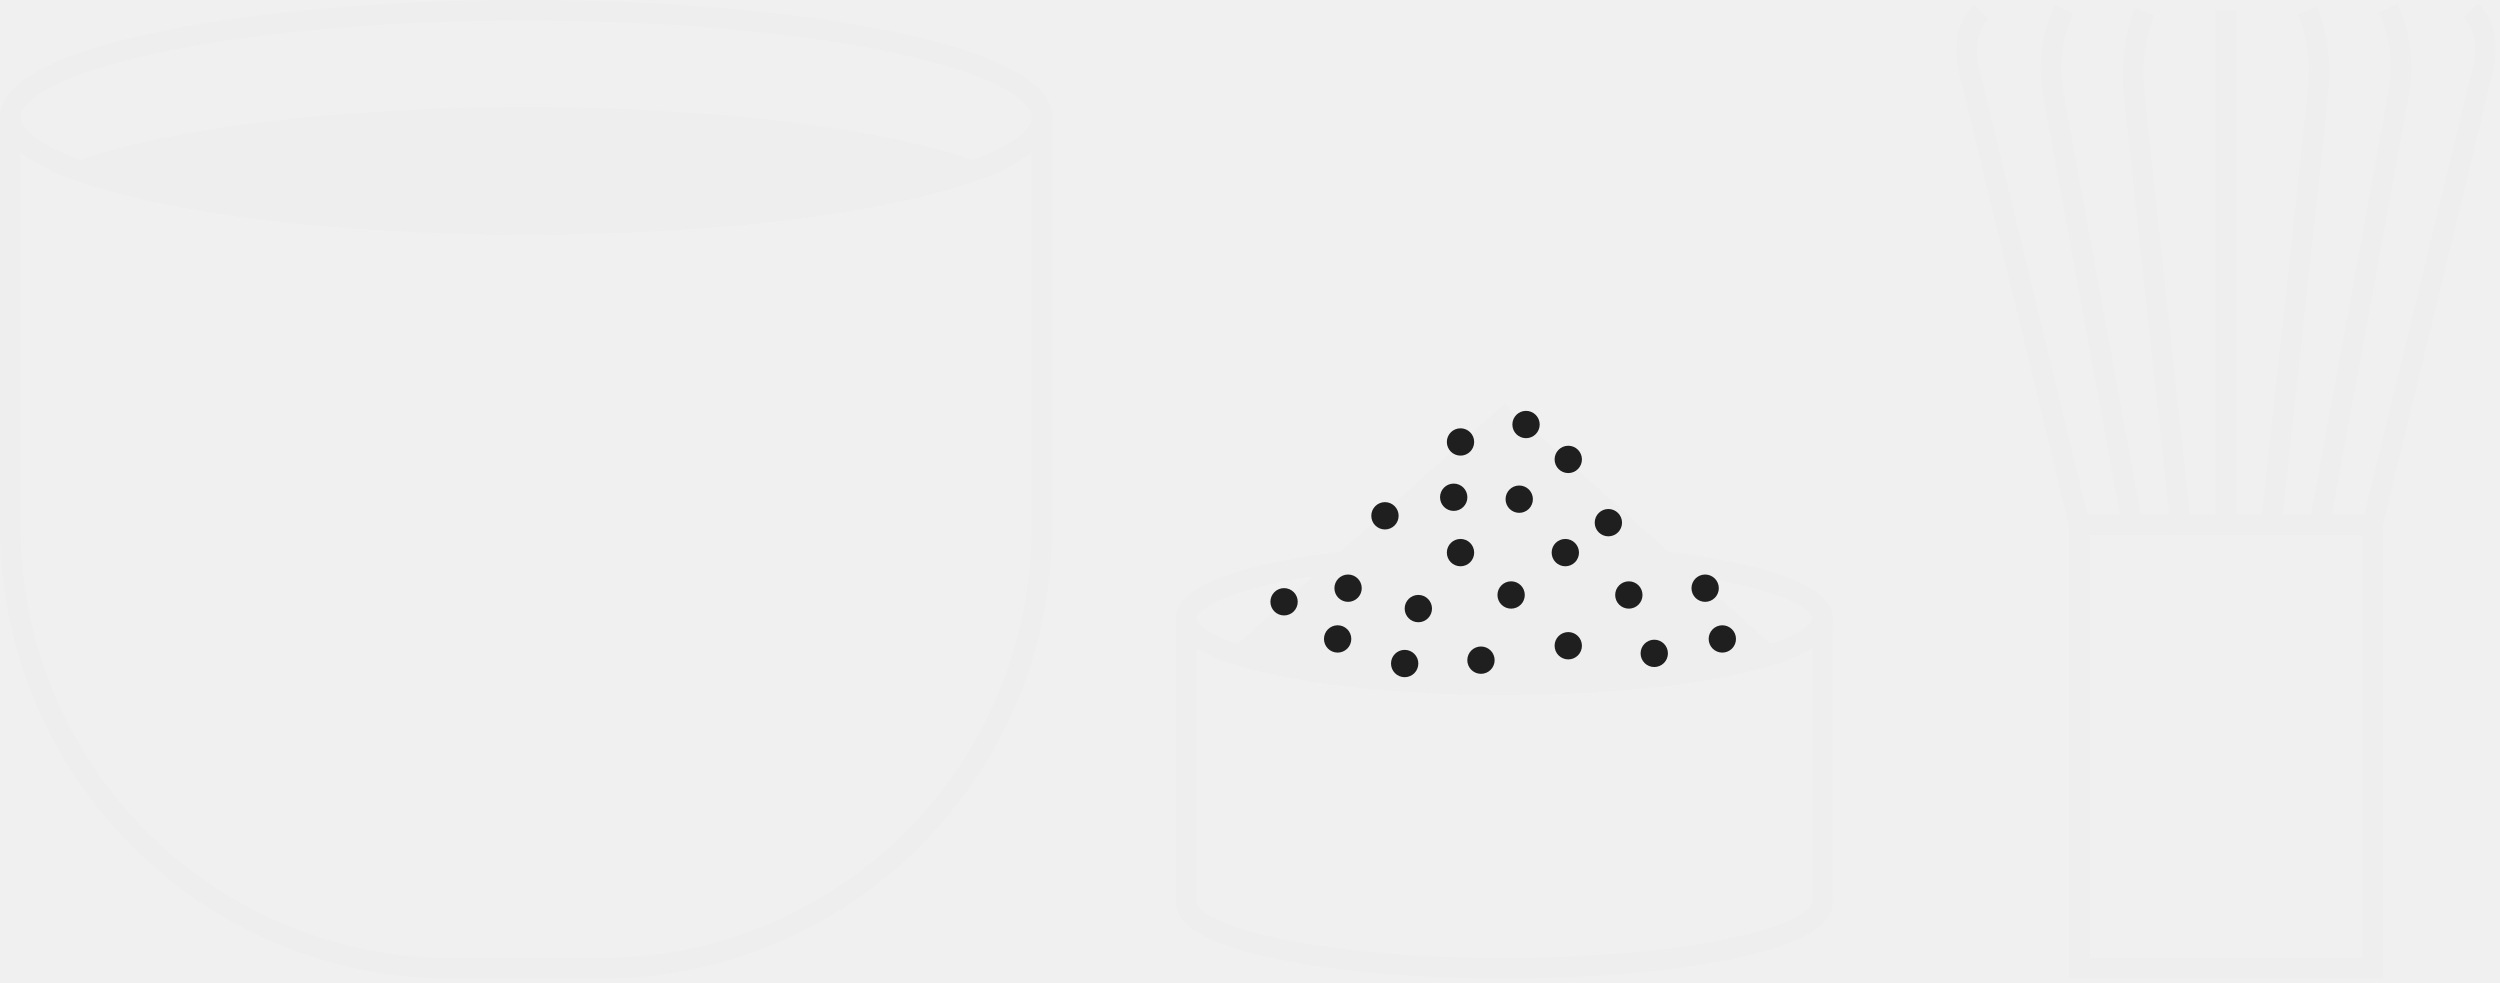
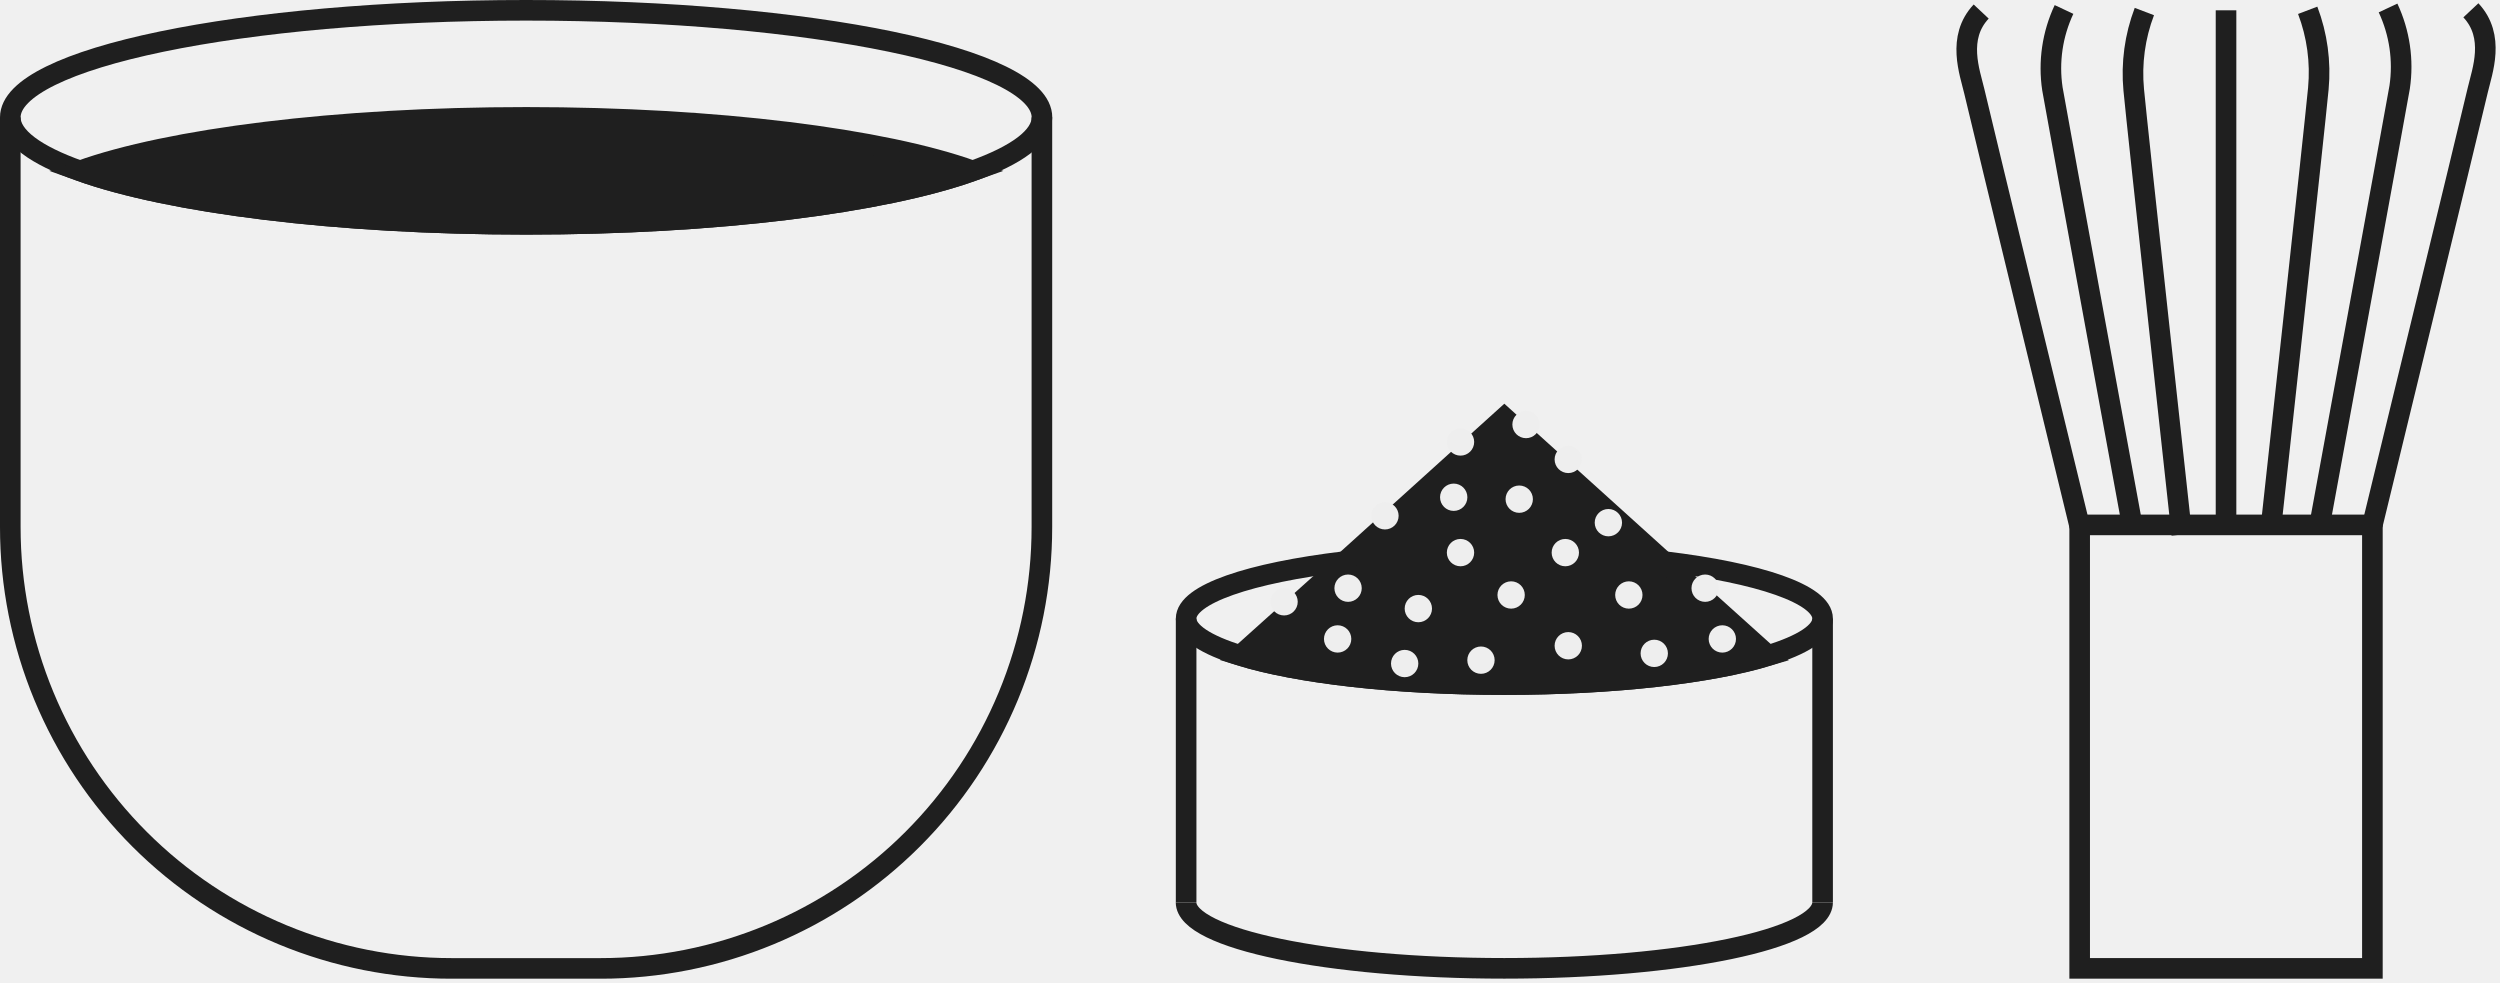
<svg xmlns="http://www.w3.org/2000/svg" width="364" height="143" viewBox="0 0 364 143" fill="none">
  <g clip-path="url(#clip0_67_91)">
-     <path d="M151.71 17.09C151.71 19.93 148.04 22.59 141.63 24.88C128.63 29.53 104.38 32.66 76.63 32.66C48.88 32.66 24.63 29.53 11.63 24.88C5.17 22.59 1.5 19.93 1.5 17.09C1.5 8.48 35.12 1.5 76.6 1.5C118.08 1.5 151.71 8.48 151.71 17.09Z" stroke="#EEEEEE" stroke-width="3" stroke-miterlimit="10" />
-     <path d="M141.63 24.88C128.63 29.53 104.38 32.66 76.63 32.66C48.88 32.66 24.63 29.53 11.63 24.88C24.63 20.22 48.88 17.09 76.63 17.09C104.38 17.09 128.64 20.22 141.63 24.88Z" fill="#EEEEEE" stroke="#EEEEEE" stroke-width="3" stroke-miterlimit="10" />
-     <path d="M151.7 17.08V76.74C151.703 85.178 150.043 93.534 146.816 101.33C143.589 109.126 138.857 116.21 132.892 122.178C126.926 128.145 119.843 132.879 112.048 136.108C104.253 139.338 95.898 141 87.46 141H65.75C57.311 141.001 48.955 139.34 41.159 136.111C33.362 132.882 26.279 128.149 20.312 122.181C14.345 116.214 9.613 109.129 6.385 101.332C3.157 93.535 1.497 85.179 1.5 76.74V17.08" stroke="#EEEEEE" stroke-width="3" stroke-miterlimit="10" />
-     <path d="M345.42 76.43H302.8V140.99H345.42V76.43Z" stroke="#EEEEEE" stroke-width="3" stroke-miterlimit="10" />
-     <path d="M324.11 1.5V76.43" stroke="#EEEEEE" stroke-width="3" stroke-miterlimit="10" />
-     <path d="M345.42 76.43C345.42 76.43 359.55 18.34 360.76 13.13C361.41 10.35 363.34 5.32 359.76 1.5" stroke="#EEEEEE" stroke-width="3" stroke-miterlimit="10" />
-     <path d="M337.67 76.78C337.67 76.78 348.47 18 349.39 12.7C349.973 8.771 349.385 4.757 347.7 1.16" stroke="#EEEEEE" stroke-width="3" stroke-miterlimit="10" />
-     <path d="M330.55 77.66C330.55 77.66 337.06 18.22 337.55 12.9C337.912 9.031 337.382 5.131 336 1.5" stroke="#EEEEEE" stroke-width="3" stroke-miterlimit="10" />
-     <path d="M302.8 76.61C302.8 76.61 288.67 18.51 287.46 13.3C286.81 10.53 284.88 5.49 288.46 1.68" stroke="#EEEEEE" stroke-width="3" stroke-miterlimit="10" />
-     <path d="M310.55 77C310.55 77 299.75 18.2 298.83 12.93C298.242 8.998 298.83 4.979 300.52 1.38" stroke="#EEEEEE" stroke-width="3" stroke-miterlimit="10" />
-     <path d="M317.67 77.83C317.67 77.83 311.16 18.39 310.67 13.07C310.308 9.205 310.838 5.308 312.22 1.68" stroke="#EEEEEE" stroke-width="3" stroke-miterlimit="10" />
-     <path d="M265.37 90.07C265.37 92.07 262.46 93.9 257.47 95.43C249.16 98 235 99.68 219 99.68C203 99.68 188.91 98 180.59 95.44C175.59 93.9 172.7 92.06 172.7 90.07C172.7 86.51 181.98 83.41 195.79 81.76C211.238 80.027 226.832 80.027 242.28 81.76C256.09 83.41 265.37 86.51 265.37 90.07Z" stroke="#EEEEEE" stroke-width="3" stroke-miterlimit="10" />
-     <path d="M265.37 131.38C265.37 136.69 244.62 140.99 219.03 140.99C193.44 140.99 172.69 136.69 172.69 131.38" stroke="#EEEEEE" stroke-width="3" stroke-miterlimit="10" />
-     <path d="M172.7 131.37V105.1V102.54V90.07" stroke="#EEEEEE" stroke-width="3" stroke-miterlimit="10" />
-     <path d="M265.37 131.37V105.1V102.54V90.07" stroke="#EEEEEE" stroke-width="3" stroke-miterlimit="10" />
-     <path d="M243.61 83L257.47 95.47C249.16 98 235 99.68 219 99.68C203 99.68 188.91 98 180.59 95.44L194.45 83L195.79 81.8L219.03 60.8L242.28 81.8L243.61 83Z" fill="#EEEEEE" stroke="#EEEEEE" stroke-width="3" stroke-miterlimit="10" />
-     <path d="M222.19 63.3C223.013 63.3 223.68 62.633 223.68 61.81C223.68 60.987 223.013 60.32 222.19 60.32C221.367 60.32 220.7 60.987 220.7 61.81C220.7 62.633 221.367 63.3 222.19 63.3Z" fill="#1F1F1F" stroke="#1F1F1F" />
-     <path d="M206.51 90.1C207.333 90.1 208 89.433 208 88.61C208 87.787 207.333 87.12 206.51 87.12C205.687 87.12 205.02 87.787 205.02 88.61C205.02 89.433 205.687 90.1 206.51 90.1Z" fill="#1F1F1F" stroke="#1F1F1F" />
-     <path d="M220.02 88.12C220.843 88.12 221.51 87.453 221.51 86.63C221.51 85.807 220.843 85.14 220.02 85.14C219.197 85.14 218.53 85.807 218.53 86.63C218.53 87.453 219.197 88.12 220.02 88.12Z" fill="#1F1F1F" stroke="#1F1F1F" />
-     <path d="M212.65 65.84C213.473 65.84 214.14 65.173 214.14 64.35C214.14 63.527 213.473 62.86 212.65 62.86C211.827 62.86 211.16 63.527 211.16 64.35C211.16 65.173 211.827 65.84 212.65 65.84Z" fill="#1F1F1F" stroke="#1F1F1F" />
-     <path d="M228.34 68.38C229.163 68.38 229.83 67.713 229.83 66.89C229.83 66.067 229.163 65.4 228.34 65.4C227.517 65.4 226.85 66.067 226.85 66.89C226.85 67.713 227.517 68.38 228.34 68.38Z" fill="#1F1F1F" stroke="#1F1F1F" />
-     <path d="M221.2 74.17C222.023 74.17 222.69 73.503 222.69 72.68C222.69 71.857 222.023 71.19 221.2 71.19C220.377 71.19 219.71 71.857 219.71 72.68C219.71 73.503 220.377 74.17 221.2 74.17Z" fill="#1F1F1F" stroke="#1F1F1F" />
-     <path d="M196.28 87.13C197.103 87.13 197.77 86.463 197.77 85.64C197.77 84.817 197.103 84.15 196.28 84.15C195.457 84.15 194.79 84.817 194.79 85.64C194.79 86.463 195.457 87.13 196.28 87.13Z" fill="#1F1F1F" stroke="#1F1F1F" />
-     <path d="M186.96 89.11C187.783 89.11 188.45 88.443 188.45 87.62C188.45 86.797 187.783 86.13 186.96 86.13C186.137 86.13 185.47 86.797 185.47 87.62C185.47 88.443 186.137 89.11 186.96 89.11Z" fill="#1F1F1F" stroke="#1F1F1F" />
-     <path d="M194.76 94.52C195.583 94.52 196.25 93.853 196.25 93.03C196.25 92.207 195.583 91.54 194.76 91.54C193.937 91.54 193.27 92.207 193.27 93.03C193.27 93.853 193.937 94.52 194.76 94.52Z" fill="#1F1F1F" stroke="#1F1F1F" />
-     <path d="M248.27 87.13C249.093 87.13 249.76 86.463 249.76 85.64C249.76 84.817 249.093 84.15 248.27 84.15C247.447 84.15 246.78 84.817 246.78 85.64C246.78 86.463 247.447 87.13 248.27 87.13Z" fill="#1F1F1F" stroke="#1F1F1F" />
-     <path d="M240.86 96.62C241.683 96.62 242.35 95.953 242.35 95.13C242.35 94.307 241.683 93.64 240.86 93.64C240.037 93.64 239.37 94.307 239.37 95.13C239.37 95.953 240.037 96.62 240.86 96.62Z" fill="#1F1F1F" stroke="#1F1F1F" />
-     <path d="M250.77 94.52C251.593 94.52 252.26 93.853 252.26 93.03C252.26 92.207 251.593 91.54 250.77 91.54C249.947 91.54 249.28 92.207 249.28 93.03C249.28 93.853 249.947 94.52 250.77 94.52Z" fill="#1F1F1F" stroke="#1F1F1F" />
-     <path d="M204.52 98.1C205.343 98.1 206.01 97.433 206.01 96.61C206.01 95.787 205.343 95.12 204.52 95.12C203.697 95.12 203.03 95.787 203.03 96.61C203.03 97.433 203.697 98.1 204.52 98.1Z" fill="#1F1F1F" stroke="#1F1F1F" />
-     <path d="M211.66 73.89C212.483 73.89 213.15 73.223 213.15 72.4C213.15 71.577 212.483 70.91 211.66 70.91C210.837 70.91 210.17 71.577 210.17 72.4C210.17 73.223 210.837 73.89 211.66 73.89Z" fill="#1F1F1F" stroke="#1F1F1F" />
-     <path d="M215.63 97.61C216.453 97.61 217.12 96.943 217.12 96.12C217.12 95.297 216.453 94.63 215.63 94.63C214.807 94.63 214.14 95.297 214.14 96.12C214.14 96.943 214.807 97.61 215.63 97.61Z" fill="#1F1F1F" stroke="#1F1F1F" />
-     <path d="M201.65 76.59C202.473 76.59 203.14 75.923 203.14 75.1C203.14 74.277 202.473 73.61 201.65 73.61C200.827 73.61 200.16 74.277 200.16 75.1C200.16 75.923 200.827 76.59 201.65 76.59Z" fill="#1F1F1F" stroke="#1F1F1F" />
-     <path d="M212.65 81.95C213.473 81.95 214.14 81.283 214.14 80.46C214.14 79.637 213.473 78.97 212.65 78.97C211.827 78.97 211.16 79.637 211.16 80.46C211.16 81.283 211.827 81.95 212.65 81.95Z" fill="#1F1F1F" stroke="#1F1F1F" />
-     <path d="M228.34 95.51C229.163 95.51 229.83 94.843 229.83 94.02C229.83 93.197 229.163 92.53 228.34 92.53C227.517 92.53 226.85 93.197 226.85 94.02C226.85 94.843 227.517 95.51 228.34 95.51Z" fill="#1F1F1F" stroke="#1F1F1F" />
-     <path d="M227.91 81.95C228.733 81.95 229.4 81.283 229.4 80.46C229.4 79.637 228.733 78.97 227.91 78.97C227.087 78.97 226.42 79.637 226.42 80.46C226.42 81.283 227.087 81.95 227.91 81.95Z" fill="#1F1F1F" stroke="#1F1F1F" />
-     <path d="M237.16 88.12C237.983 88.12 238.65 87.453 238.65 86.63C238.65 85.807 237.983 85.14 237.16 85.14C236.337 85.14 235.67 85.807 235.67 86.63C235.67 87.453 236.337 88.12 237.16 88.12Z" fill="#1F1F1F" stroke="#1F1F1F" />
-     <path d="M234.18 77.59C235.003 77.59 235.67 76.923 235.67 76.1C235.67 75.277 235.003 74.61 234.18 74.61C233.357 74.61 232.69 75.277 232.69 76.1C232.69 76.923 233.357 77.59 234.18 77.59Z" fill="#1F1F1F" stroke="#1F1F1F" />
+     <path d="M151.71 17.09C151.71 19.93 148.04 22.59 141.63 24.88C128.63 29.53 104.38 32.66 76.63 32.66C48.88 32.66 24.63 29.53 11.63 24.88C5.17 22.59 1.5 19.93 1.5 17.09C1.5 8.48 35.12 1.5 76.6 1.5C118.08 1.5 151.71 8.48 151.71 17.09Z" stroke="#1F1F1F" stroke-width="3" stroke-miterlimit="10" />
+     <path d="M141.63 24.88C128.63 29.53 104.38 32.66 76.63 32.66C48.88 32.66 24.63 29.53 11.63 24.88C24.63 20.22 48.88 17.09 76.63 17.09C104.38 17.09 128.64 20.22 141.63 24.88Z" fill="#1F1F1F" stroke="#1F1F1F" stroke-width="3" stroke-miterlimit="10" />
+     <path d="M151.7 17.08V76.74C151.703 85.178 150.043 93.534 146.816 101.33C143.589 109.126 138.857 116.21 132.892 122.178C126.926 128.145 119.843 132.879 112.048 136.108C104.253 139.338 95.898 141 87.46 141H65.75C57.311 141.001 48.955 139.34 41.159 136.111C33.362 132.882 26.279 128.149 20.312 122.181C14.345 116.214 9.613 109.129 6.385 101.332C3.157 93.535 1.497 85.179 1.5 76.74V17.08" stroke="#1F1F1F" stroke-width="3" stroke-miterlimit="10" />
+     <path d="M345.42 76.43H302.8V140.99H345.42V76.43Z" stroke="#1F1F1F" stroke-width="3" stroke-miterlimit="10" />
+     <path d="M324.11 1.5V76.43" stroke="#1F1F1F" stroke-width="3" stroke-miterlimit="10" />
+     <path d="M345.42 76.43C345.42 76.43 359.55 18.34 360.76 13.13C361.41 10.35 363.34 5.32 359.76 1.5" stroke="#1F1F1F" stroke-width="3" stroke-miterlimit="10" />
+     <path d="M337.67 76.78C337.67 76.78 348.47 18 349.39 12.7C349.973 8.771 349.385 4.757 347.7 1.16" stroke="#1F1F1F" stroke-width="3" stroke-miterlimit="10" />
+     <path d="M330.55 77.66C330.55 77.66 337.06 18.22 337.55 12.9C337.912 9.031 337.382 5.131 336 1.5" stroke="#1F1F1F" stroke-width="3" stroke-miterlimit="10" />
+     <path d="M302.8 76.61C302.8 76.61 288.67 18.51 287.46 13.3C286.81 10.53 284.88 5.49 288.46 1.68" stroke="#1F1F1F" stroke-width="3" stroke-miterlimit="10" />
+     <path d="M310.55 77C310.55 77 299.75 18.2 298.83 12.93C298.242 8.998 298.83 4.979 300.52 1.38" stroke="#1F1F1F" stroke-width="3" stroke-miterlimit="10" />
+     <path d="M317.67 77.83C317.67 77.83 311.16 18.39 310.67 13.07C310.308 9.205 310.838 5.308 312.22 1.68" stroke="#1F1F1F" stroke-width="3" stroke-miterlimit="10" />
+     <path d="M265.37 90.07C265.37 92.07 262.46 93.9 257.47 95.43C249.16 98 235 99.68 219 99.68C203 99.68 188.91 98 180.59 95.44C175.59 93.9 172.7 92.06 172.7 90.07C172.7 86.51 181.98 83.41 195.79 81.76C211.238 80.027 226.832 80.027 242.28 81.76C256.09 83.41 265.37 86.51 265.37 90.07Z" stroke="#1F1F1F" stroke-width="3" stroke-miterlimit="10" />
+     <path d="M265.37 131.38C265.37 136.69 244.62 140.99 219.03 140.99C193.44 140.99 172.69 136.69 172.69 131.38" stroke="#1F1F1F" stroke-width="3" stroke-miterlimit="10" />
+     <path d="M172.7 131.37V105.1V102.54V90.07" stroke="#1F1F1F" stroke-width="3" stroke-miterlimit="10" />
+     <path d="M265.37 131.37V105.1V102.54V90.07" stroke="#1F1F1F" stroke-width="3" stroke-miterlimit="10" />
+     <path d="M243.61 83L257.47 95.47C249.16 98 235 99.68 219 99.68C203 99.68 188.91 98 180.59 95.44L194.45 83L195.79 81.8L219.03 60.8L242.28 81.8L243.61 83Z" fill="#1F1F1F" stroke="#1F1F1F" stroke-width="3" stroke-miterlimit="10" />
+     <path d="M222.19 63.3C223.013 63.3 223.68 62.633 223.68 61.81C223.68 60.987 223.013 60.32 222.19 60.32C221.367 60.32 220.7 60.987 220.7 61.81C220.7 62.633 221.367 63.3 222.19 63.3Z" fill="#EEEEEE" stroke="#EEEEEE" />
+     <path d="M206.51 90.1C207.333 90.1 208 89.433 208 88.61C208 87.787 207.333 87.12 206.51 87.12C205.687 87.12 205.02 87.787 205.02 88.61C205.02 89.433 205.687 90.1 206.51 90.1Z" fill="#EEEEEE" stroke="#EEEEEE" />
+     <path d="M220.02 88.12C220.843 88.12 221.51 87.453 221.51 86.63C221.51 85.807 220.843 85.14 220.02 85.14C219.197 85.14 218.53 85.807 218.53 86.63C218.53 87.453 219.197 88.12 220.02 88.12Z" fill="#EEEEEE" stroke="#EEEEEE" />
+     <path d="M212.65 65.84C213.473 65.84 214.14 65.173 214.14 64.35C214.14 63.527 213.473 62.86 212.65 62.86C211.827 62.86 211.16 63.527 211.16 64.35C211.16 65.173 211.827 65.84 212.65 65.84Z" fill="#EEEEEE" stroke="#EEEEEE" />
+     <path d="M228.34 68.38C229.163 68.38 229.83 67.713 229.83 66.89C229.83 66.067 229.163 65.4 228.34 65.4C227.517 65.4 226.85 66.067 226.85 66.89C226.85 67.713 227.517 68.38 228.34 68.38Z" fill="#EEEEEE" stroke="#EEEEEE" />
+     <path d="M221.2 74.17C222.023 74.17 222.69 73.503 222.69 72.68C222.69 71.857 222.023 71.19 221.2 71.19C220.377 71.19 219.71 71.857 219.71 72.68C219.71 73.503 220.377 74.17 221.2 74.17Z" fill="#EEEEEE" stroke="#EEEEEE" />
+     <path d="M196.28 87.13C197.103 87.13 197.77 86.463 197.77 85.64C197.77 84.817 197.103 84.15 196.28 84.15C195.457 84.15 194.79 84.817 194.79 85.64C194.79 86.463 195.457 87.13 196.28 87.13Z" fill="#EEEEEE" stroke="#EEEEEE" />
+     <path d="M186.96 89.11C187.783 89.11 188.45 88.443 188.45 87.62C188.45 86.797 187.783 86.13 186.96 86.13C186.137 86.13 185.47 86.797 185.47 87.62C185.47 88.443 186.137 89.11 186.96 89.11Z" fill="#EEEEEE" stroke="#EEEEEE" />
+     <path d="M194.76 94.52C195.583 94.52 196.25 93.853 196.25 93.03C196.25 92.207 195.583 91.54 194.76 91.54C193.937 91.54 193.27 92.207 193.27 93.03C193.27 93.853 193.937 94.52 194.76 94.52Z" fill="#EEEEEE" stroke="#EEEEEE" />
+     <path d="M248.27 87.13C249.093 87.13 249.76 86.463 249.76 85.64C249.76 84.817 249.093 84.15 248.27 84.15C247.447 84.15 246.78 84.817 246.78 85.64C246.78 86.463 247.447 87.13 248.27 87.13Z" fill="#EEEEEE" stroke="#EEEEEE" />
+     <path d="M240.86 96.62C241.683 96.62 242.35 95.953 242.35 95.13C242.35 94.307 241.683 93.64 240.86 93.64C240.037 93.64 239.37 94.307 239.37 95.13C239.37 95.953 240.037 96.62 240.86 96.62Z" fill="#EEEEEE" stroke="#EEEEEE" />
+     <path d="M250.77 94.52C251.593 94.52 252.26 93.853 252.26 93.03C252.26 92.207 251.593 91.54 250.77 91.54C249.947 91.54 249.28 92.207 249.28 93.03C249.28 93.853 249.947 94.52 250.77 94.52Z" fill="#EEEEEE" stroke="#EEEEEE" />
+     <path d="M204.52 98.1C205.343 98.1 206.01 97.433 206.01 96.61C206.01 95.787 205.343 95.12 204.52 95.12C203.697 95.12 203.03 95.787 203.03 96.61C203.03 97.433 203.697 98.1 204.52 98.1Z" fill="#EEEEEE" stroke="#EEEEEE" />
+     <path d="M211.66 73.89C212.483 73.89 213.15 73.223 213.15 72.4C213.15 71.577 212.483 70.91 211.66 70.91C210.837 70.91 210.17 71.577 210.17 72.4C210.17 73.223 210.837 73.89 211.66 73.89Z" fill="#EEEEEE" stroke="#EEEEEE" />
+     <path d="M215.63 97.61C216.453 97.61 217.12 96.943 217.12 96.12C217.12 95.297 216.453 94.63 215.63 94.63C214.807 94.63 214.14 95.297 214.14 96.12C214.14 96.943 214.807 97.61 215.63 97.61Z" fill="#EEEEEE" stroke="#EEEEEE" />
+     <path d="M201.65 76.59C202.473 76.59 203.14 75.923 203.14 75.1C203.14 74.277 202.473 73.61 201.65 73.61C200.827 73.61 200.16 74.277 200.16 75.1C200.16 75.923 200.827 76.59 201.65 76.59Z" fill="#EEEEEE" stroke="#EEEEEE" />
+     <path d="M212.65 81.95C213.473 81.95 214.14 81.283 214.14 80.46C214.14 79.637 213.473 78.97 212.65 78.97C211.827 78.97 211.16 79.637 211.16 80.46C211.16 81.283 211.827 81.95 212.65 81.95Z" fill="#EEEEEE" stroke="#EEEEEE" />
+     <path d="M228.34 95.51C229.163 95.51 229.83 94.843 229.83 94.02C229.83 93.197 229.163 92.53 228.34 92.53C227.517 92.53 226.85 93.197 226.85 94.02C226.85 94.843 227.517 95.51 228.34 95.51Z" fill="#EEEEEE" stroke="#EEEEEE" />
+     <path d="M227.91 81.95C228.733 81.95 229.4 81.283 229.4 80.46C229.4 79.637 228.733 78.97 227.91 78.97C227.087 78.97 226.42 79.637 226.42 80.46C226.42 81.283 227.087 81.95 227.91 81.95Z" fill="#EEEEEE" stroke="#EEEEEE" />
+     <path d="M237.16 88.12C237.983 88.12 238.65 87.453 238.65 86.63C238.65 85.807 237.983 85.14 237.16 85.14C236.337 85.14 235.67 85.807 235.67 86.63C235.67 87.453 236.337 88.12 237.16 88.12Z" fill="#EEEEEE" stroke="#EEEEEE" />
+     <path d="M234.18 77.59C235.003 77.59 235.67 76.923 235.67 76.1C235.67 75.277 235.003 74.61 234.18 74.61C233.357 74.61 232.69 75.277 232.69 76.1C232.69 76.923 233.357 77.59 234.18 77.59Z" fill="#EEEEEE" stroke="#EEEEEE" />
  </g>
  <defs>
    <clipPath id="clip0_67_91">
      <rect width="363.36" height="142.49" fill="white" />
    </clipPath>
  </defs>
</svg>
